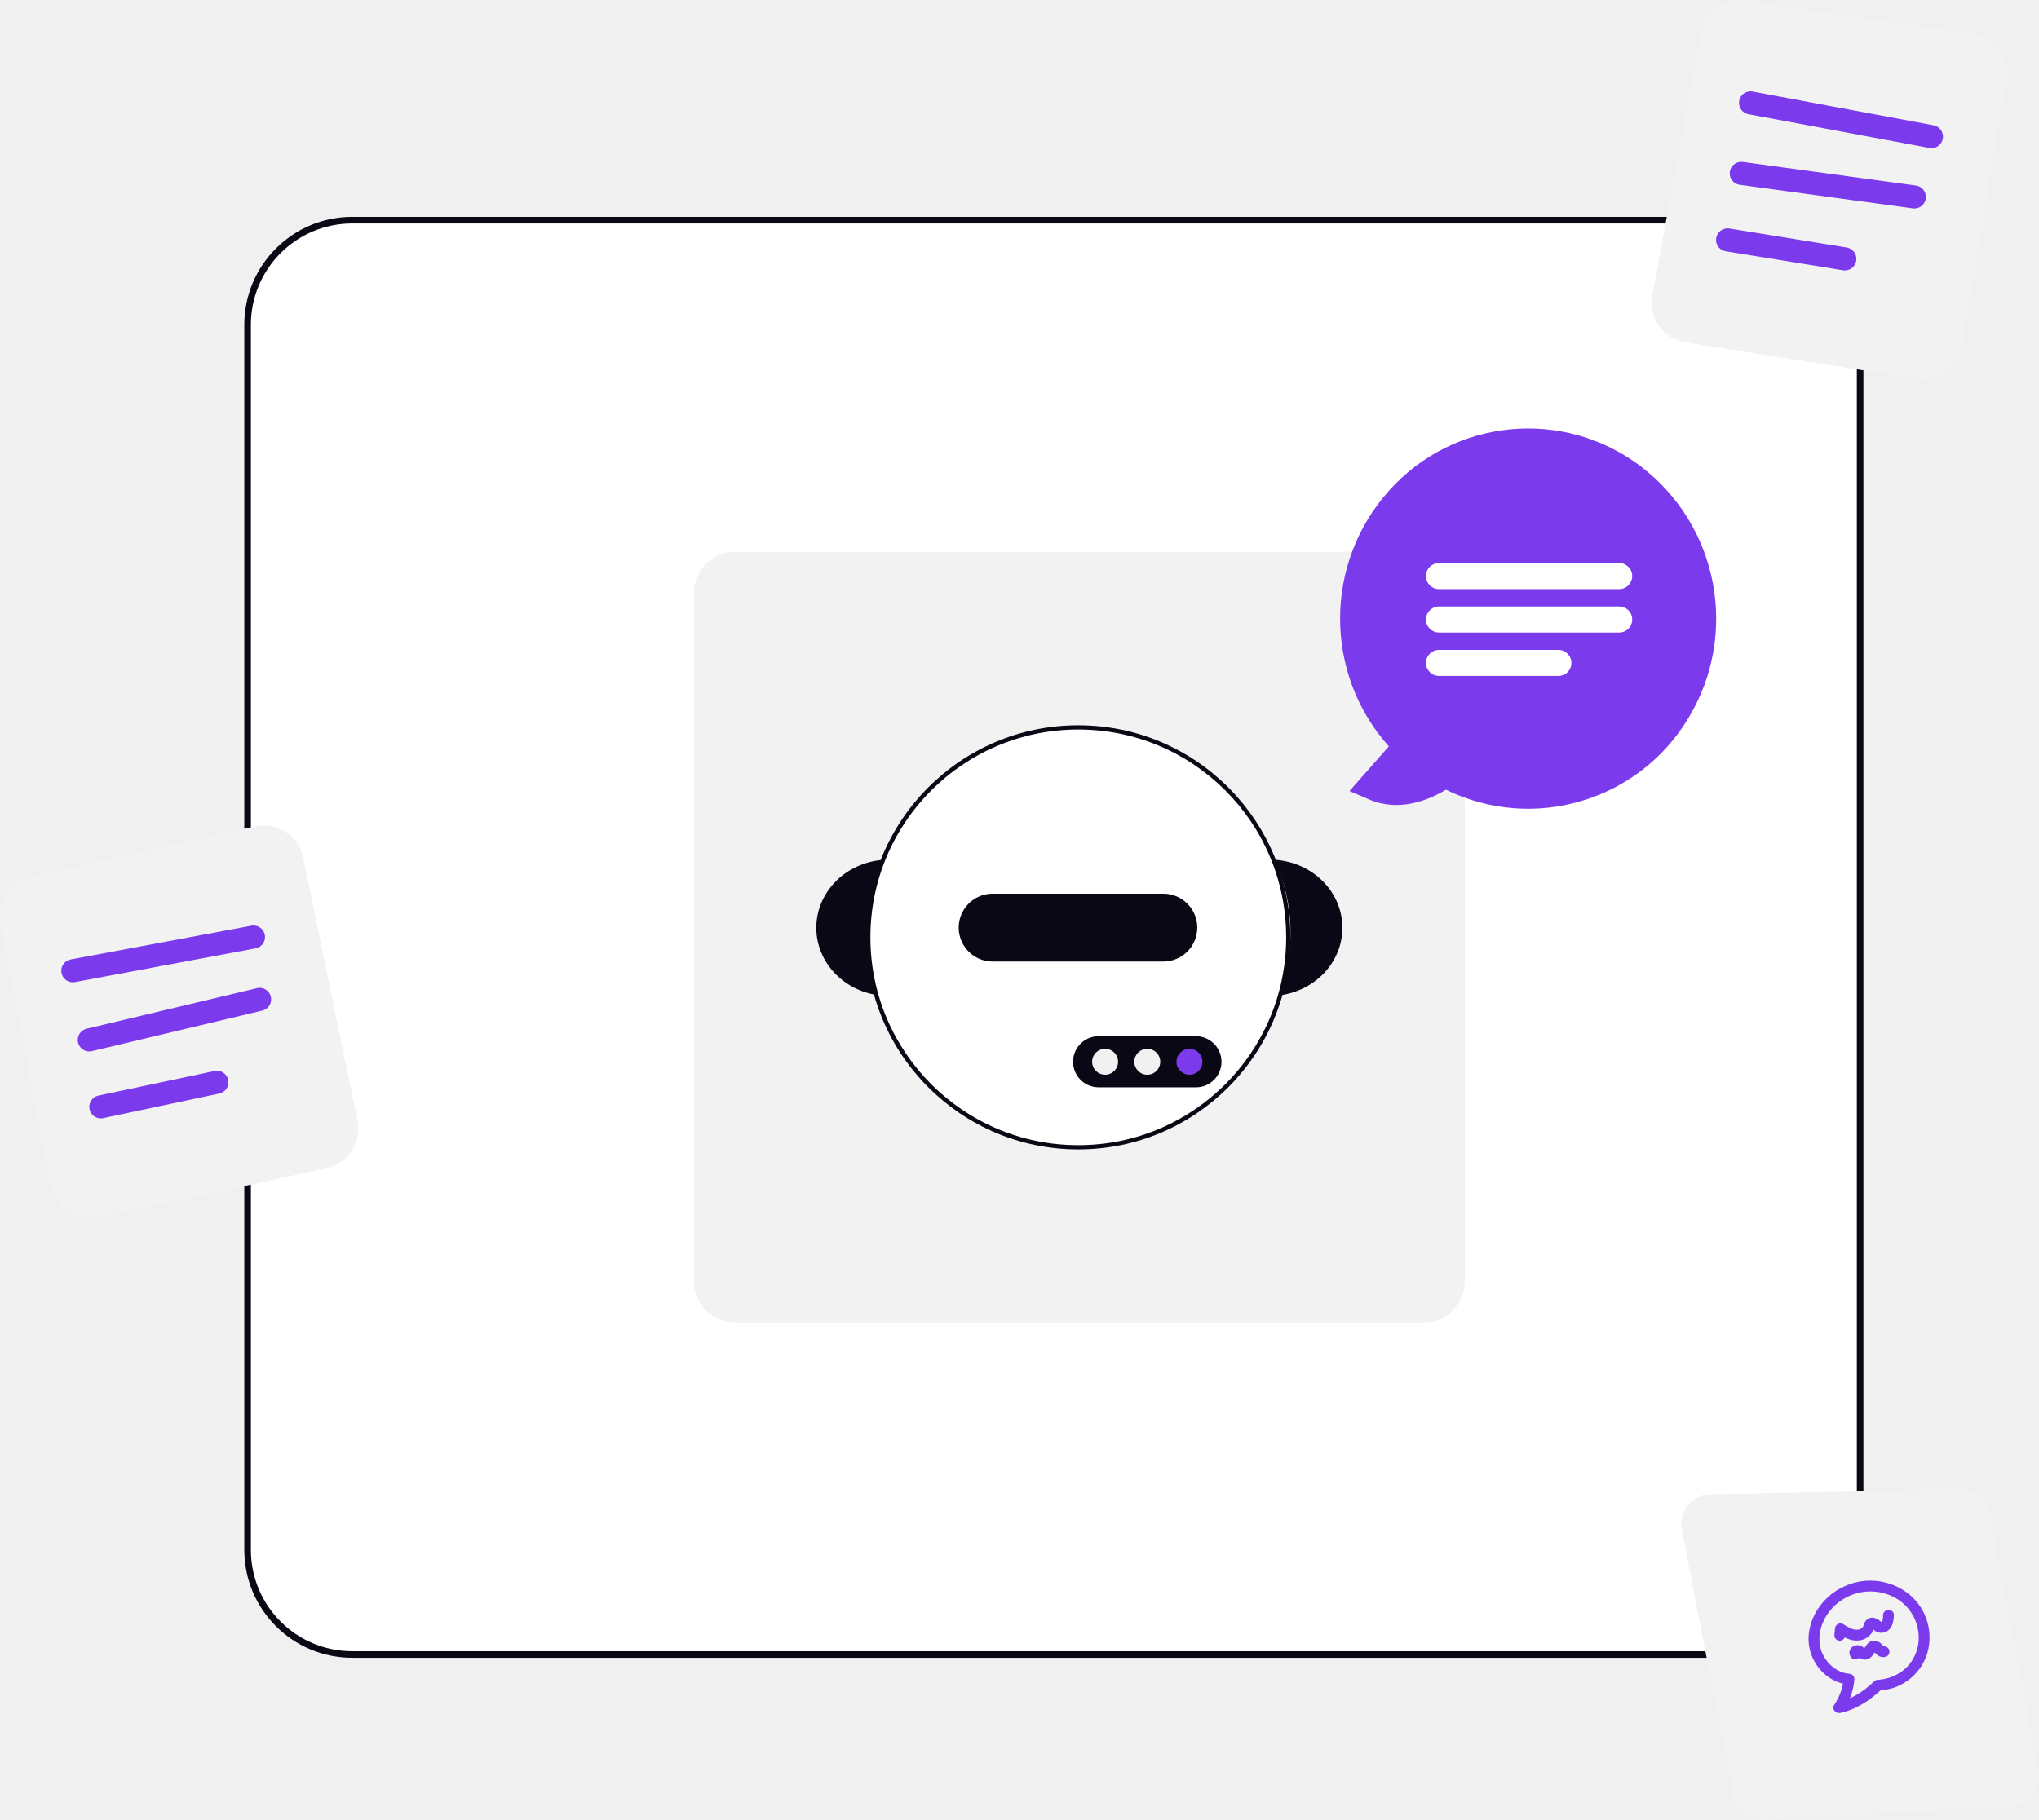
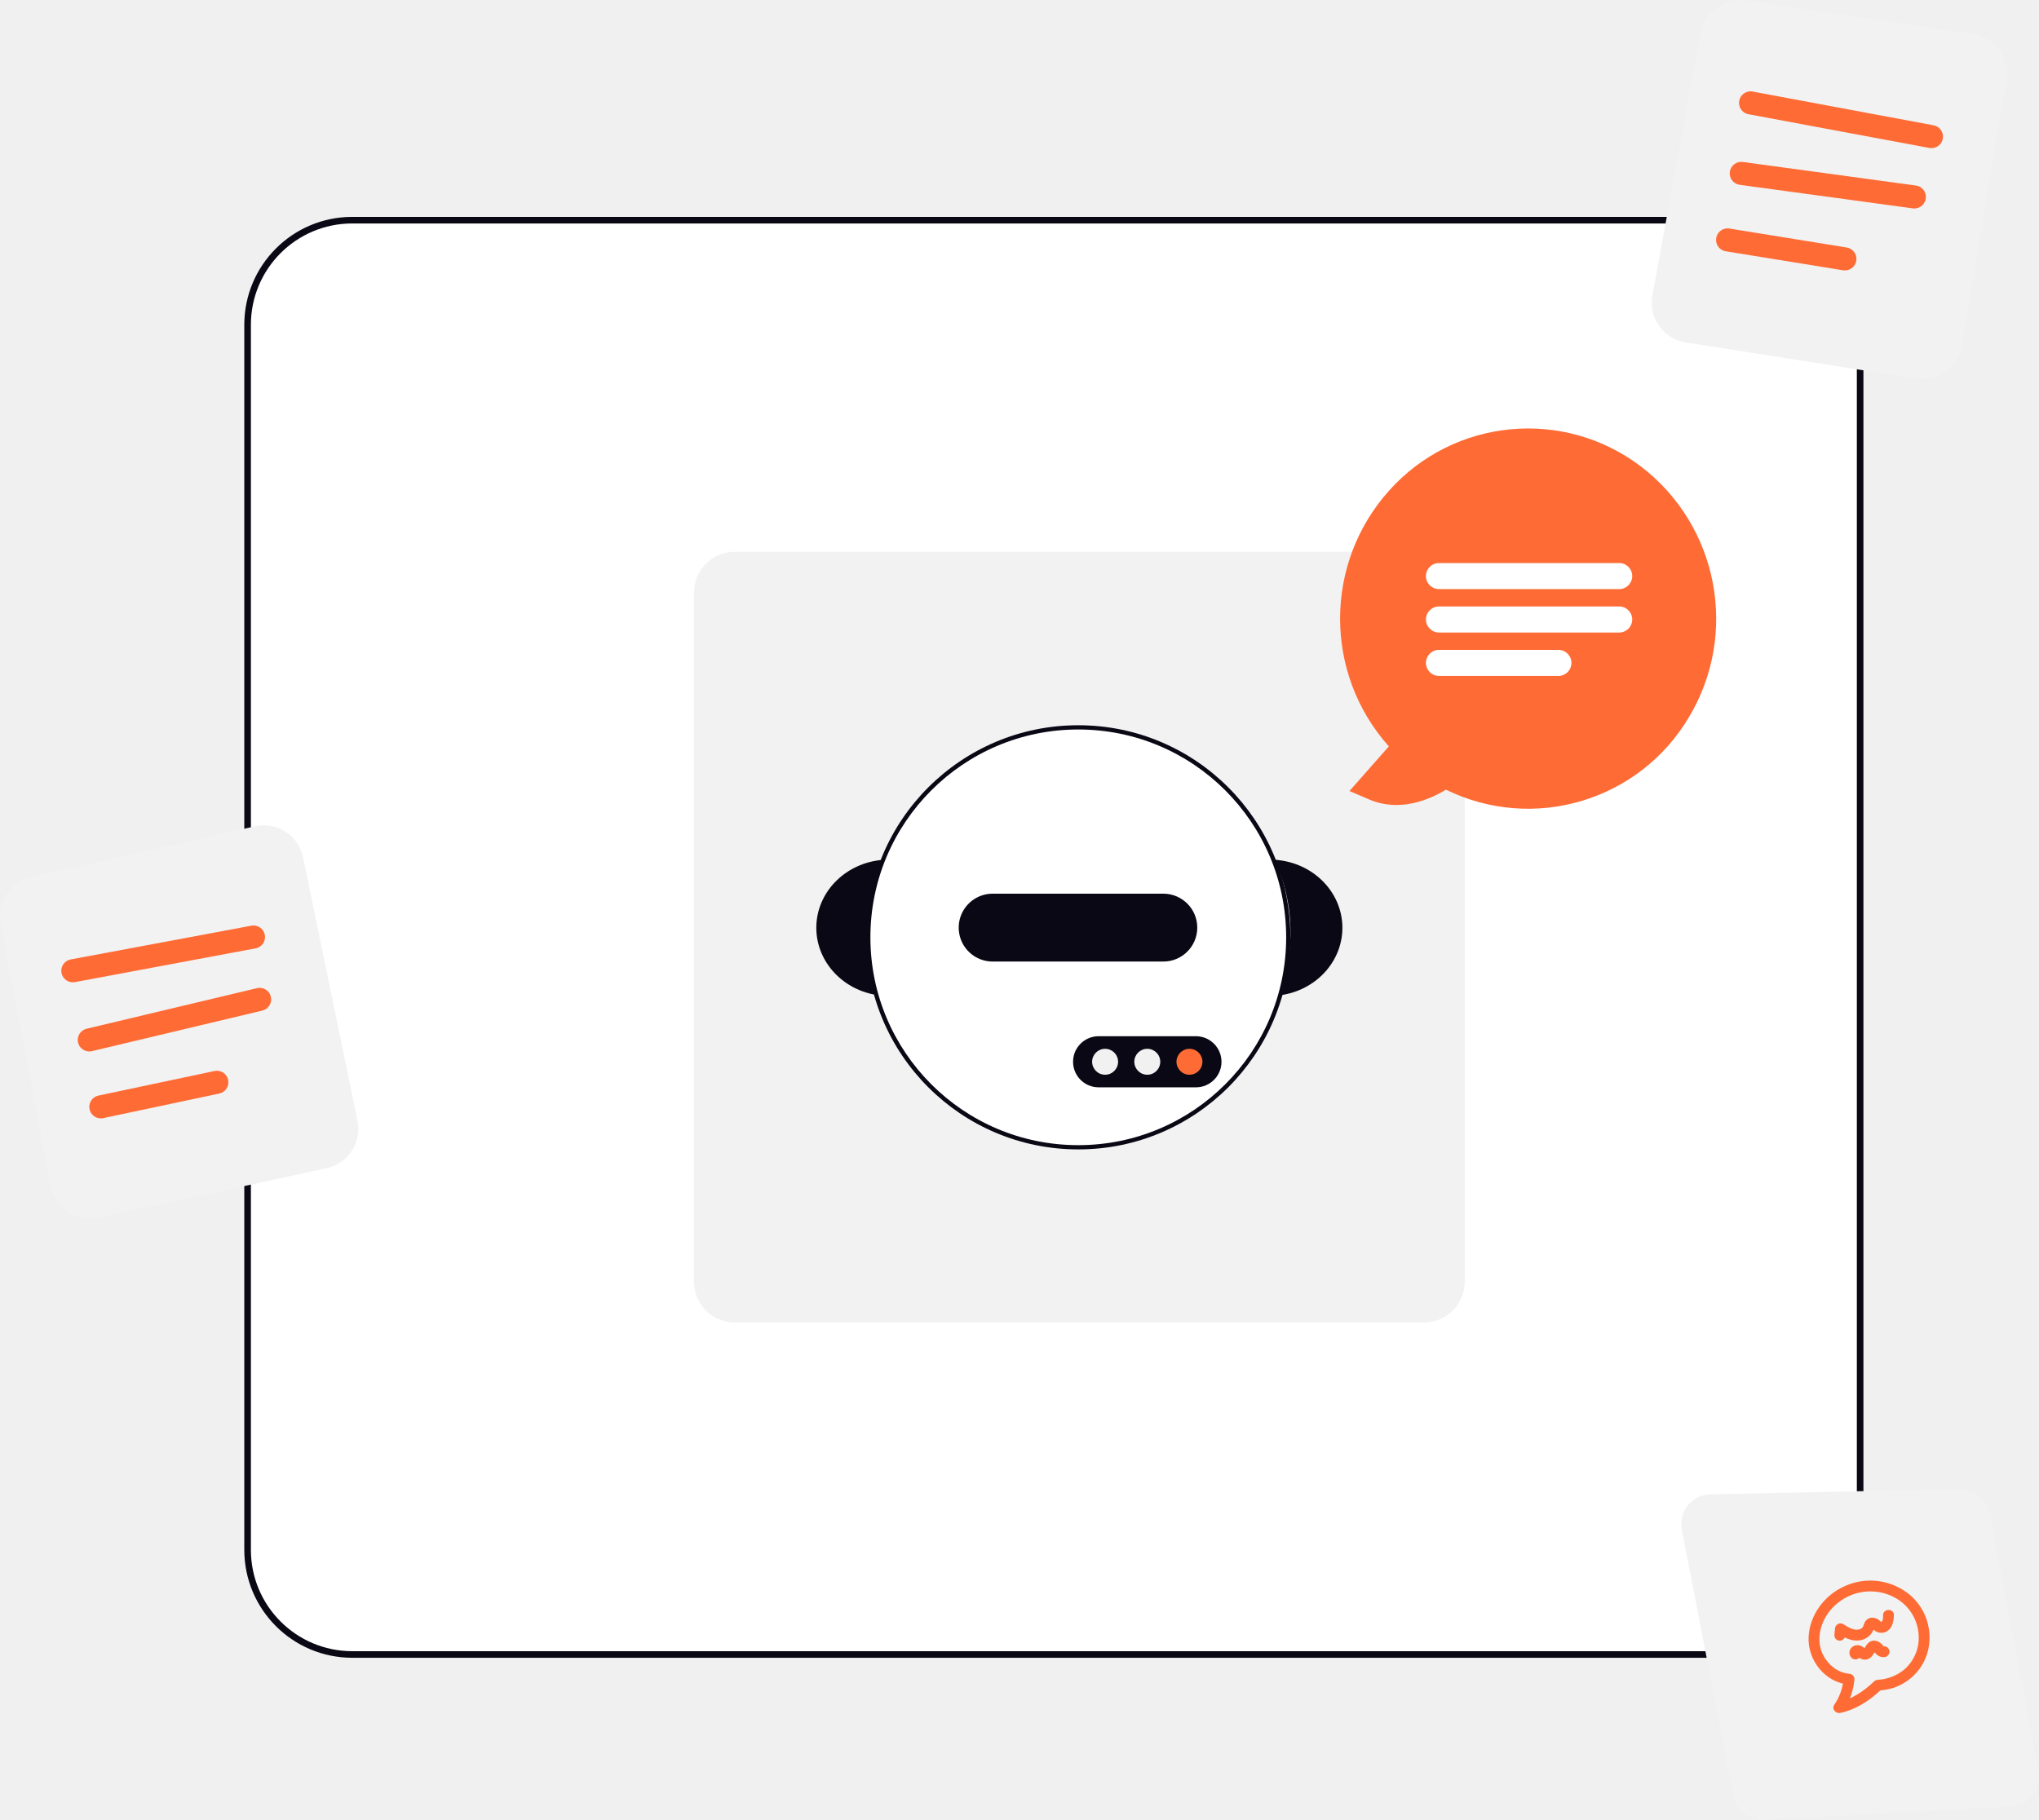
<svg xmlns="http://www.w3.org/2000/svg" width="800.004" height="714.21" viewBox="0 0 800.004 714.21" role="img" artist="Katerina Limpitsouni" source="https://undraw.co/">
  <g transform="translate(-560 -183)">
    <path d="M636.792,734.1H86.15a41.067,41.067,0,0,1-41.019-41.021V212.236A41.067,41.067,0,0,1,86.15,171.217H636.792a41.067,41.067,0,0,1,41.021,41.019V693.082A41.067,41.067,0,0,1,636.792,734.1Z" transform="translate(612.014 98.186)" fill="#fff" />
    <rect width="302.419" height="302.419" rx="16" transform="translate(832.276 399.557)" fill="#f2f2f2" />
    <path d="M636.567,735.17H85.925a42.36,42.36,0,0,1-42.312-42.313V212.011A42.36,42.36,0,0,1,85.925,169.7H636.567a42.36,42.36,0,0,1,42.313,42.312V692.857a42.361,42.361,0,0,1-42.313,42.313ZM85.925,172.285A39.772,39.772,0,0,0,46.2,212.011V692.857a39.773,39.773,0,0,0,39.727,39.729H636.567a39.774,39.774,0,0,0,39.73-39.729V212.011a39.773,39.773,0,0,0-39.728-39.727Z" transform="translate(612.238 98.41)" fill="#090814" />
    <g transform="translate(560 506.899)">
      <path d="M35.521,589.284a15.77,15.77,0,0,1-15.438-12.817L.5,473.547a15.694,15.694,0,0,1,12-18.31l87.719-19.869a15.754,15.754,0,0,1,18.912,12.182l21.341,103.388a15.806,15.806,0,0,1-12.092,18.584L38.9,588.92a15.928,15.928,0,0,1-3.376.365Z" transform="translate(-0.211 -434.978)" fill="#f2f2f2" />
-       <path d="M32.96,503.407a4.524,4.524,0,0,1-.825-8.972l70.916-13.249a4.524,4.524,0,0,1,1.661,8.894L33.8,503.329a4.5,4.5,0,0,1-.836.078Z" transform="translate(-4.392 -441.811)" fill="#7C3AED" />
-       <path d="M40.548,534.809a4.524,4.524,0,0,1-1.044-8.926l66.756-15.9a4.524,4.524,0,1,1,2.1,8.8L41.6,534.684a4.567,4.567,0,0,1-1.051.124Z" transform="translate(-5.516 -446.07)" fill="#7C3AED" />
-       <path d="M45.857,566.724a4.524,4.524,0,0,1-.933-8.95l45.543-9.644a4.523,4.523,0,1,1,1.874,8.85L46.8,566.624a4.56,4.56,0,0,1-.943.1Z" transform="translate(-6.303 -451.723)" fill="#7C3AED" />
+       <path d="M32.96,503.407a4.524,4.524,0,0,1-.825-8.972l70.916-13.249a4.524,4.524,0,0,1,1.661,8.894L33.8,503.329a4.5,4.5,0,0,1-.836.078Z" transform="translate(-4.392 -441.811)" fill="#FF6B35" />
+       <path d="M40.548,534.809a4.524,4.524,0,0,1-1.044-8.926l66.756-15.9a4.524,4.524,0,1,1,2.1,8.8L41.6,534.684a4.567,4.567,0,0,1-1.051.124Z" transform="translate(-5.516 -446.07)" fill="#FF6B35" />
+       <path d="M45.857,566.724a4.524,4.524,0,0,1-.933-8.95l45.543-9.644a4.523,4.523,0,1,1,1.874,8.85L46.8,566.624a4.56,4.56,0,0,1-.943.1Z" transform="translate(-6.303 -451.723)" fill="#FF6B35" />
    </g>
    <path d="M798.03,218.558a15.775,15.775,0,0,1-2.434-.191l-90.452-14.191a15.76,15.76,0,0,1-13.056-18.4l18.87-103.056a15.706,15.706,0,0,1,17.8-12.75l88.979,13.119a15.76,15.76,0,0,1,13.242,18.182L813.577,205.4A15.817,15.817,0,0,1,798.03,218.558Z" transform="translate(516.228 113.208)" fill="#f2f2f2" />
-     <path d="M807.55,134.169a4.481,4.481,0,0,1-.833-.078l-70.922-13.229a4.524,4.524,0,1,1,1.659-8.894L808.374,125.2a4.524,4.524,0,0,1-.825,8.972Z" transform="translate(510.263 106.973)" fill="#7C3AED" />
-     <path d="M800.2,162.651a4.449,4.449,0,0,1-.618-.042l-68-9.26a4.524,4.524,0,0,1,1.222-8.964l68,9.26a4.524,4.524,0,0,1-.6,9.006Z" transform="translate(510.918 102.166)" fill="#7C3AED" />
-     <path d="M771.994,191.5a4.617,4.617,0,0,1-.728-.06L725.31,184a4.524,4.524,0,1,1,1.448-8.931l45.956,7.437A4.524,4.524,0,0,1,772,191.5Z" transform="translate(511.831 97.624)" fill="#7C3AED" />
+     <path d="M807.55,134.169a4.481,4.481,0,0,1-.833-.078l-70.922-13.229a4.524,4.524,0,1,1,1.659-8.894L808.374,125.2a4.524,4.524,0,0,1-.825,8.972Z" transform="translate(510.263 106.973)" fill="#FF6B35" />
+     <path d="M800.2,162.651a4.449,4.449,0,0,1-.618-.042l-68-9.26a4.524,4.524,0,0,1,1.222-8.964l68,9.26a4.524,4.524,0,0,1-.6,9.006Z" transform="translate(510.918 102.166)" fill="#FF6B35" />
+     <path d="M771.994,191.5a4.617,4.617,0,0,1-.728-.06L725.31,184a4.524,4.524,0,1,1,1.448-8.931l45.956,7.437A4.524,4.524,0,0,1,772,191.5Z" transform="translate(511.831 97.624)" fill="#FF6B35" />
    <g transform="translate(1085.785 351.147)">
-       <path d="M892.5,355.374c-6.55,3.974-18.219,8.952-30.144,3.836l-7.709-3.308,15.447-17.517a75.267,75.267,0,0,1,.1-100.383,73.171,73.171,0,0,1,98.794-9.466,75.191,75.191,0,0,1,18.733,98.579A73.318,73.318,0,0,1,892.5,355.374Z" transform="translate(-850.963 -213.622)" fill="#7C3AED" />
+       <path d="M892.5,355.374c-6.55,3.974-18.219,8.952-30.144,3.836l-7.709-3.308,15.447-17.517a75.267,75.267,0,0,1,.1-100.383,73.171,73.171,0,0,1,98.794-9.466,75.191,75.191,0,0,1,18.733,98.579A73.318,73.318,0,0,1,892.5,355.374Z" transform="translate(-850.963 -213.622)" fill="#FF6B35" />
      <g transform="translate(33.689 52.818)">
        <path d="M5.111,0H75.818a5.111,5.111,0,1,1,0,10.223H5.111A5.111,5.111,0,0,1,5.111,0Z" transform="translate(0 0)" fill="#fff" />
        <path d="M5.111,0H75.818a5.111,5.111,0,1,1,0,10.223H5.111A5.111,5.111,0,0,1,5.111,0Z" transform="translate(0 17.038)" fill="#fff" />
        <path d="M5.111,0H51.965a5.111,5.111,0,1,1,0,10.223H5.111A5.111,5.111,0,0,1,5.111,0Z" transform="translate(0 34.075)" fill="#fff" />
      </g>
    </g>
    <g transform="translate(-722.805 76.855)">
      <path d="M715.395,371.522c-.688.042-1.375.1-2.054.2-13.8,1.8-24.2,12.709-24.569,25.789s9.385,24.5,23.067,26.985c.679.119,1.357.221,2.044.3A67.315,67.315,0,0,1,715.395,371.522Z" transform="translate(914.324 72.024)" fill="#090814" />
      <circle cx="83.229" cy="83.229" r="83.229" transform="translate(1622.642 390.761)" fill="#090814" />
      <circle cx="81.564" cy="81.564" r="81.564" transform="translate(1624.307 392.426)" fill="#fff" />
      <path d="M688.762,371.522c.688.042,1.375.1,2.054.2,13.8,1.8,24.2,12.709,24.57,25.789S706,422,692.317,424.491c-.678.119-1.357.221-2.044.3A67.315,67.315,0,0,0,688.762,371.522Z" transform="translate(1094.099 72.024)" fill="#090814" />
      <path d="M795.29,379.647H728.326a13.317,13.317,0,1,0,0,26.633H795.29a13.317,13.317,0,0,0,0-26.633Z" transform="translate(944.064 77.216)" fill="#090814" />
      <g transform="translate(1703.823 512.796)">
        <path d="M812.8,480.485a10.1,10.1,0,0,0-5.826-1.874H768.79a10.029,10.029,0,1,0,0,20.059h38.186a9.915,9.915,0,0,0,2.029-.2,11.016,11.016,0,0,0,1.942-.612,10.026,10.026,0,0,0,1.854-17.37Z" transform="translate(-758.761 -478.611)" fill="#090814" />
        <circle cx="5.092" cy="5.092" r="5.092" transform="translate(7.48 4.938)" fill="#f1f1f1" />
        <circle cx="5.092" cy="5.092" r="5.092" transform="translate(24.028 4.938)" fill="#f1f1f1" />
-         <circle cx="5.092" cy="5.092" r="5.092" transform="translate(40.576 4.938)" fill="#7C3AED" />
+         <circle cx="5.092" cy="5.092" r="5.092" transform="translate(40.576 4.938)" fill="#FF6B35" />
      </g>
    </g>
    <g transform="translate(1219.648 767.361)">
      <path d="M31.861,129.844a11.633,11.633,0,0,1-11.373-9.378L.213,15.892A11.586,11.586,0,0,1,11.336,2.109L109.311,0A11.509,11.509,0,0,1,120.94,9.423l19.216,101.414A11.586,11.586,0,0,1,129.4,124.56l-96.914,5.266c-.21.011-.419.018-.626.018Z" transform="translate(-0.002 0.005)" fill="#f2f2f2" />
      <g transform="matrix(0.966, -0.259, 0.259, 0.966, 45.045, 42.921)">
-         <path d="M21.136,39.382c-4.969,2.73-10.307,4.528-16.034,4.25l1.506,3.636a26.105,26.105,0,0,0,7.3-10.715,2.168,2.168,0,0,0-1.487-2.62C6.683,31.879,3.342,25.02,4.4,19.161,5.623,12.377,11.179,7.018,17.671,5.1a20.2,20.2,0,0,1,20.591,5.37,17.9,17.9,0,0,1,3.452,19.153,16.449,16.449,0,0,1-7.98,8.344,17.791,17.791,0,0,1-10.958,1.2,2.194,2.194,0,0,0-2.62,1.487,2.147,2.147,0,0,0,1.487,2.62,26.835,26.835,0,0,0,5.928.536,21.077,21.077,0,0,0,6.58-1.409,20.558,20.558,0,0,0,9.977-8.25A21.968,21.968,0,0,0,43.3,9.963,24.268,24.268,0,0,0,19.356.349C10.988,1.728,3.387,7.752.81,15.935-1.944,24.674,2.516,34.9,11.291,38.041L9.8,35.421A21.7,21.7,0,0,1,3.6,44.256c-1.45,1.3-.231,3.551,1.506,3.636,6.456.313,12.586-1.757,18.184-4.832,2.4-1.32.256-5-2.15-3.678Z" transform="translate(0 0)" fill="#7C3AED" />
-         <path d="M4.209,5.3l.9-2.4-3.56.94C3.395,5.781,5.487,7.86,8.2,8.486A6.88,6.88,0,0,0,15.36,6.23c.124-.166.717-1.037.723-1.033l-.908.226q-.428-.284-.008.082A5.7,5.7,0,0,0,15.506,6a4.467,4.467,0,0,0,3.657,2.164c3.2,0,4.737-2.87,5.536-5.534.789-2.631-3.321-3.756-4.107-1.132-.213.71-.426,1.877-1.11,2.31-.392.248-.346-.042-.621-.427a4.656,4.656,0,0,0-2.82-2.1A3.446,3.446,0,0,0,12.571,2.8c-.455.611-.683,1.2-1.383,1.485a3.431,3.431,0,0,1-1.722.125C7.437,4.048,5.9,2.237,4.56.822A2.155,2.155,0,0,0,1,1.762l-.9,2.4a2.148,2.148,0,0,0,1.487,2.62A2.176,2.176,0,0,0,4.209,5.3h0Z" transform="translate(10.664 13.688)" fill="#7C3AED" />
-         <path d="M4.1,2.234a1.419,1.419,0,0,1-.433,1.861,1.24,1.24,0,0,1-1.172.017c.385.2-.19-.267.1.077q.121.124.231.258-.2-.272-.073-.1c.2.079.408.54.577.741a4.139,4.139,0,0,0,.322.346,3.9,3.9,0,0,0,1.582.944c1.658.449,3.033-.374,4.18-1.491.184-.18.365-.363.556-.536q.064-.059.13-.116.255-.212-.167.122a2.784,2.784,0,0,1,.272-.176c.282-.24-.462.146-.13.055q.327-.075-.267.026.333,0-.252-.053l.142.036a.826.826,0,0,1-.448-.27,1.518,1.518,0,0,1,.157.15q.157.172-.1-.144c.221.138.41.7.526.93a5.782,5.782,0,0,0,.479.785,3.854,3.854,0,0,0,3.047,1.751,2.146,2.146,0,0,0,2.13-2.13,2.175,2.175,0,0,0-2.13-2.13.964.964,0,0,1,.526.166q-.291-.175.077.091a2.3,2.3,0,0,1-.209-.212q.258.35.057.062c-.2-.355-.38-.721-.582-1.074A4.2,4.2,0,0,0,10.686.1C8.821-.37,7.47.869,6.229,2.041a3.615,3.615,0,0,0-.347.31q.428-.321.164-.132-.089.061-.182.113c-.266.223.481-.148.13-.053q-.327.076.267-.025-.333,0,.251.055-.341-.1.085.056-.29-.189.065.059c-.086,0-.379-.4-.422-.469Q6.5,2.3,6.278,2L5.945,1.57a4.651,4.651,0,0,0-.463-.512A3.353,3.353,0,0,0,1.515.417,2.869,2.869,0,0,0,.42,4.384a2.174,2.174,0,0,0,2.914.764A2.156,2.156,0,0,0,4.1,2.234h0Z" transform="translate(14.565 23.809)" fill="#7C3AED" />
+         <path d="M21.136,39.382c-4.969,2.73-10.307,4.528-16.034,4.25l1.506,3.636a26.105,26.105,0,0,0,7.3-10.715,2.168,2.168,0,0,0-1.487-2.62C6.683,31.879,3.342,25.02,4.4,19.161,5.623,12.377,11.179,7.018,17.671,5.1a20.2,20.2,0,0,1,20.591,5.37,17.9,17.9,0,0,1,3.452,19.153,16.449,16.449,0,0,1-7.98,8.344,17.791,17.791,0,0,1-10.958,1.2,2.194,2.194,0,0,0-2.62,1.487,2.147,2.147,0,0,0,1.487,2.62,26.835,26.835,0,0,0,5.928.536,21.077,21.077,0,0,0,6.58-1.409,20.558,20.558,0,0,0,9.977-8.25A21.968,21.968,0,0,0,43.3,9.963,24.268,24.268,0,0,0,19.356.349C10.988,1.728,3.387,7.752.81,15.935-1.944,24.674,2.516,34.9,11.291,38.041L9.8,35.421A21.7,21.7,0,0,1,3.6,44.256c-1.45,1.3-.231,3.551,1.506,3.636,6.456.313,12.586-1.757,18.184-4.832,2.4-1.32.256-5-2.15-3.678Z" transform="translate(0 0)" fill="#FF6B35" />
+         <path d="M4.209,5.3l.9-2.4-3.56.94C3.395,5.781,5.487,7.86,8.2,8.486A6.88,6.88,0,0,0,15.36,6.23c.124-.166.717-1.037.723-1.033l-.908.226q-.428-.284-.008.082A5.7,5.7,0,0,0,15.506,6a4.467,4.467,0,0,0,3.657,2.164c3.2,0,4.737-2.87,5.536-5.534.789-2.631-3.321-3.756-4.107-1.132-.213.71-.426,1.877-1.11,2.31-.392.248-.346-.042-.621-.427a4.656,4.656,0,0,0-2.82-2.1A3.446,3.446,0,0,0,12.571,2.8c-.455.611-.683,1.2-1.383,1.485a3.431,3.431,0,0,1-1.722.125C7.437,4.048,5.9,2.237,4.56.822A2.155,2.155,0,0,0,1,1.762l-.9,2.4a2.148,2.148,0,0,0,1.487,2.62A2.176,2.176,0,0,0,4.209,5.3h0Z" transform="translate(10.664 13.688)" fill="#FF6B35" />
+         <path d="M4.1,2.234a1.419,1.419,0,0,1-.433,1.861,1.24,1.24,0,0,1-1.172.017c.385.2-.19-.267.1.077q.121.124.231.258-.2-.272-.073-.1c.2.079.408.54.577.741a4.139,4.139,0,0,0,.322.346,3.9,3.9,0,0,0,1.582.944c1.658.449,3.033-.374,4.18-1.491.184-.18.365-.363.556-.536q.064-.059.13-.116.255-.212-.167.122a2.784,2.784,0,0,1,.272-.176c.282-.24-.462.146-.13.055q.327-.075-.267.026.333,0-.252-.053l.142.036a.826.826,0,0,1-.448-.27,1.518,1.518,0,0,1,.157.15q.157.172-.1-.144c.221.138.41.7.526.93a5.782,5.782,0,0,0,.479.785,3.854,3.854,0,0,0,3.047,1.751,2.146,2.146,0,0,0,2.13-2.13,2.175,2.175,0,0,0-2.13-2.13.964.964,0,0,1,.526.166q-.291-.175.077.091a2.3,2.3,0,0,1-.209-.212q.258.35.057.062c-.2-.355-.38-.721-.582-1.074A4.2,4.2,0,0,0,10.686.1C8.821-.37,7.47.869,6.229,2.041a3.615,3.615,0,0,0-.347.31q.428-.321.164-.132-.089.061-.182.113c-.266.223.481-.148.13-.053q-.327.076.267-.025-.333,0,.251.055-.341-.1.085.056-.29-.189.065.059c-.086,0-.379-.4-.422-.469Q6.5,2.3,6.278,2L5.945,1.57a4.651,4.651,0,0,0-.463-.512A3.353,3.353,0,0,0,1.515.417,2.869,2.869,0,0,0,.42,4.384a2.174,2.174,0,0,0,2.914.764A2.156,2.156,0,0,0,4.1,2.234h0Z" transform="translate(14.565 23.809)" fill="#FF6B35" />
      </g>
    </g>
  </g>
</svg>
